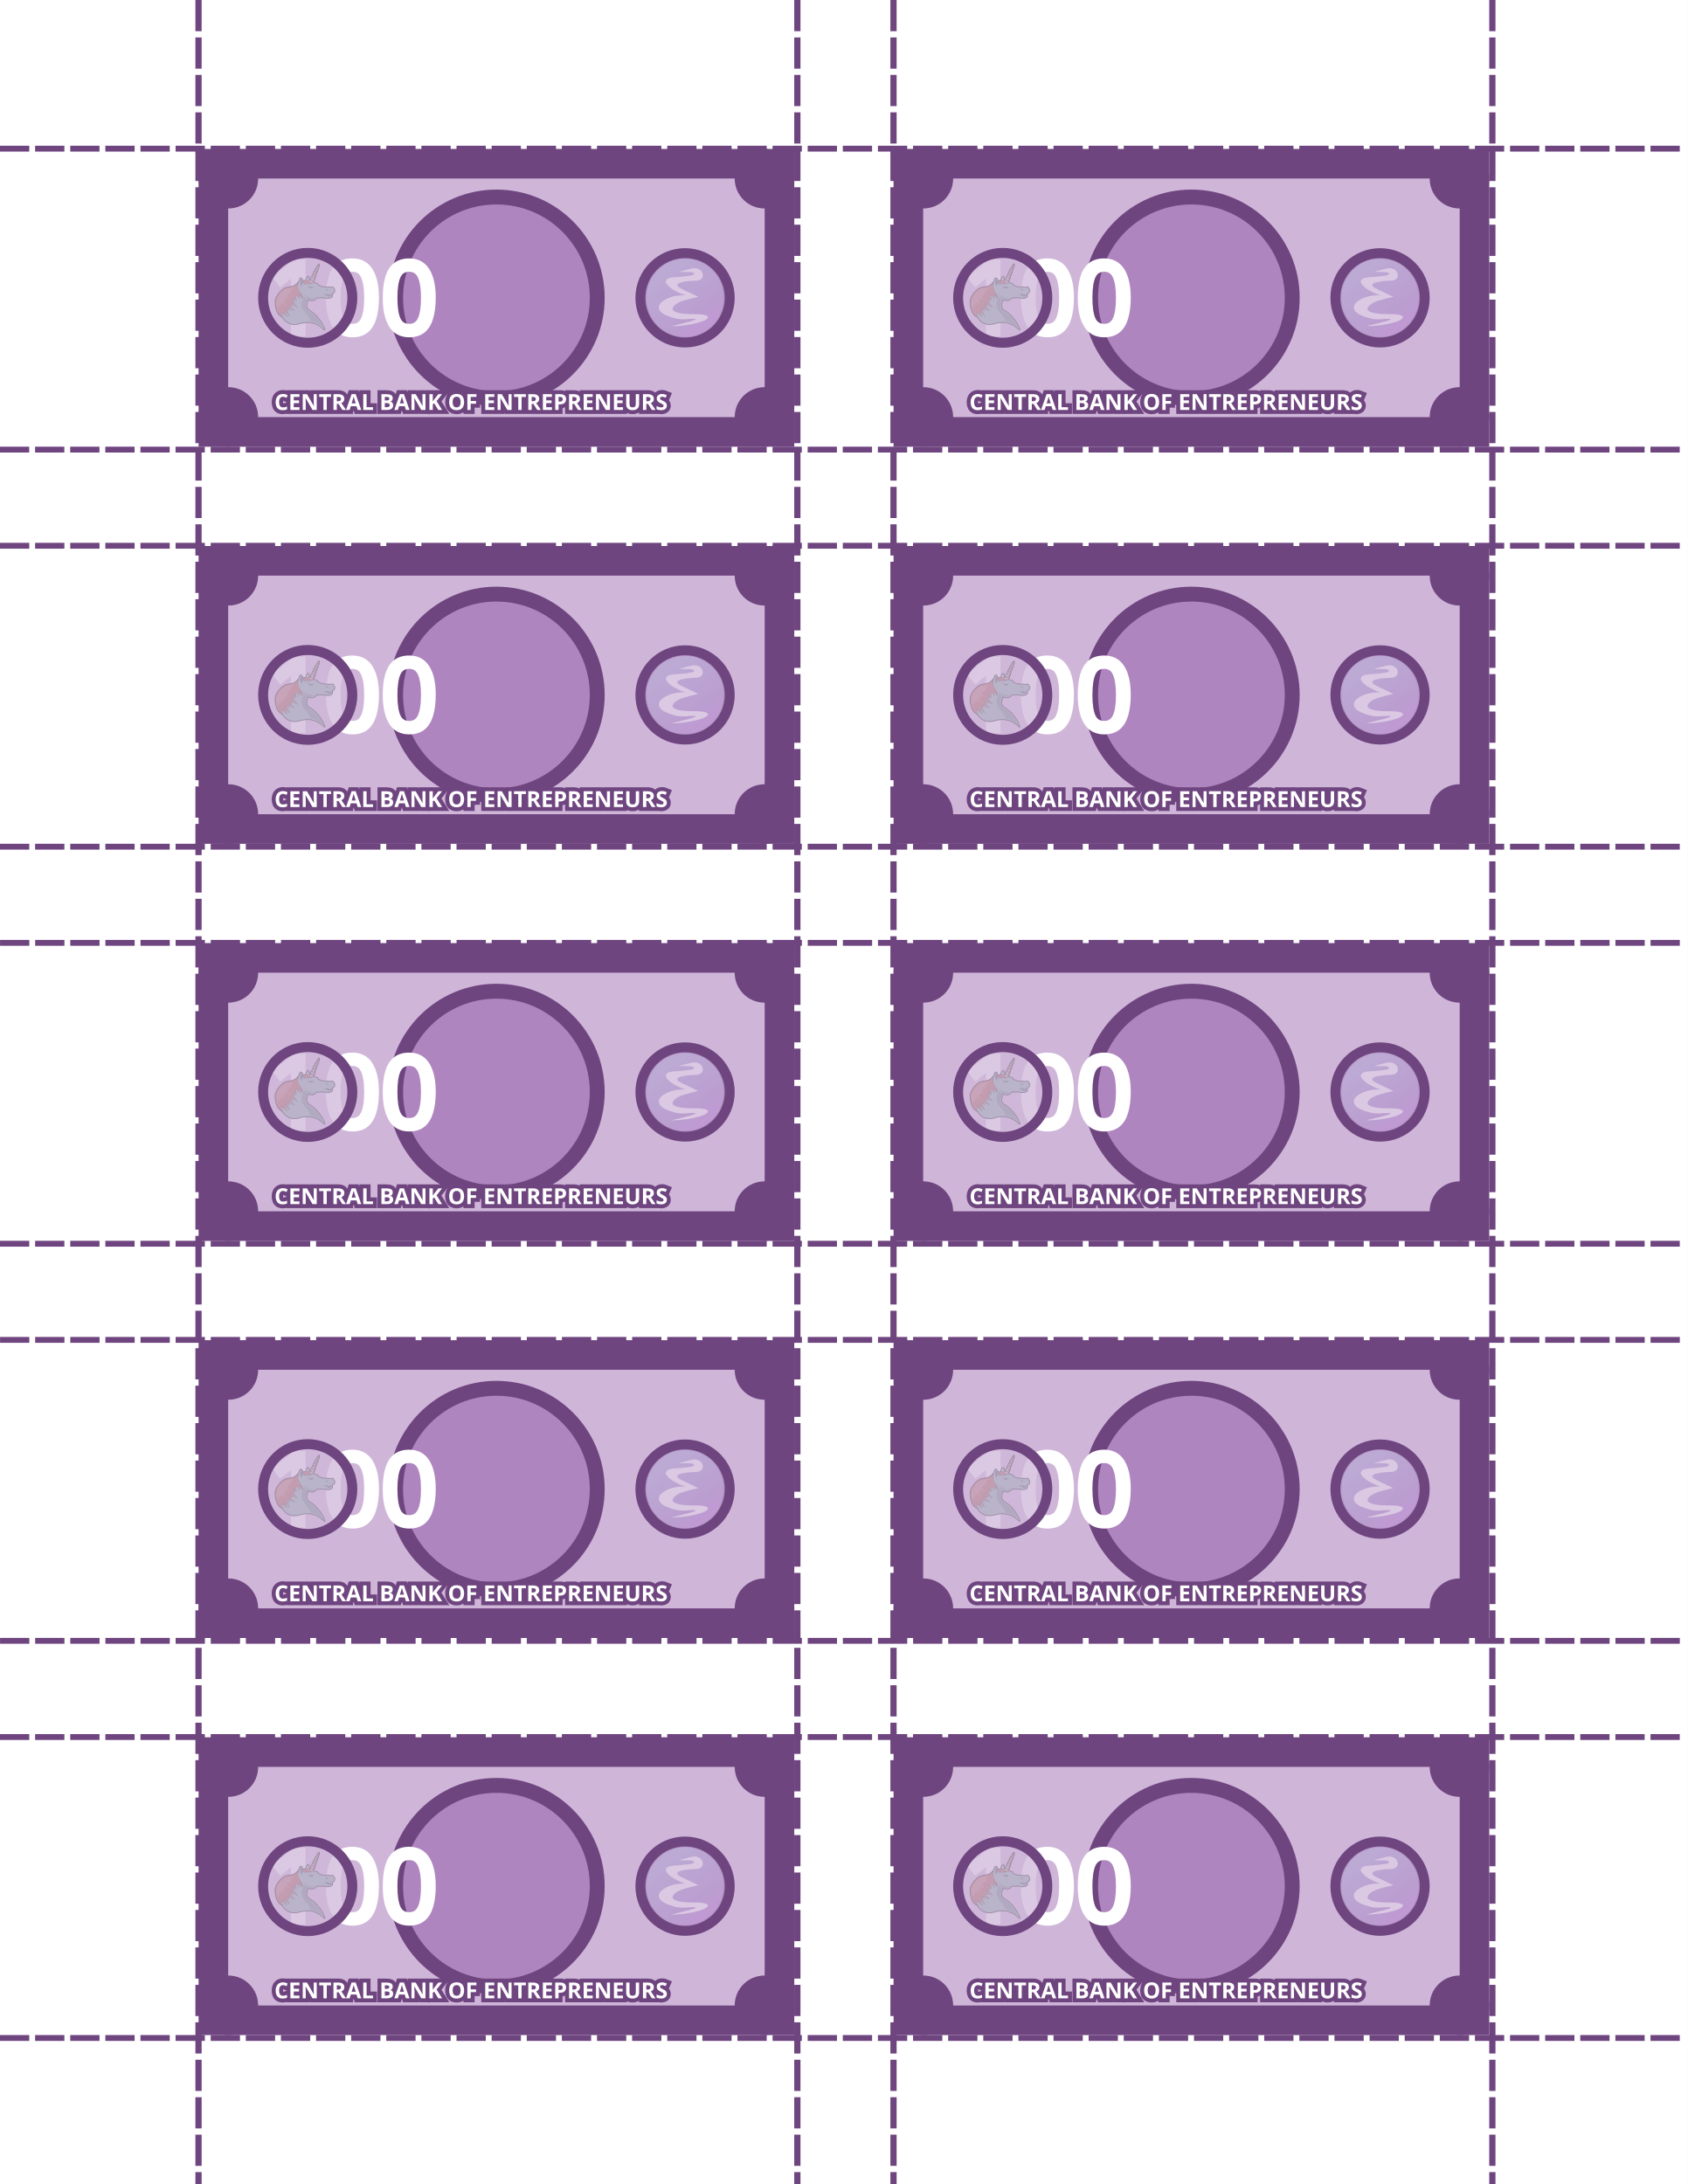
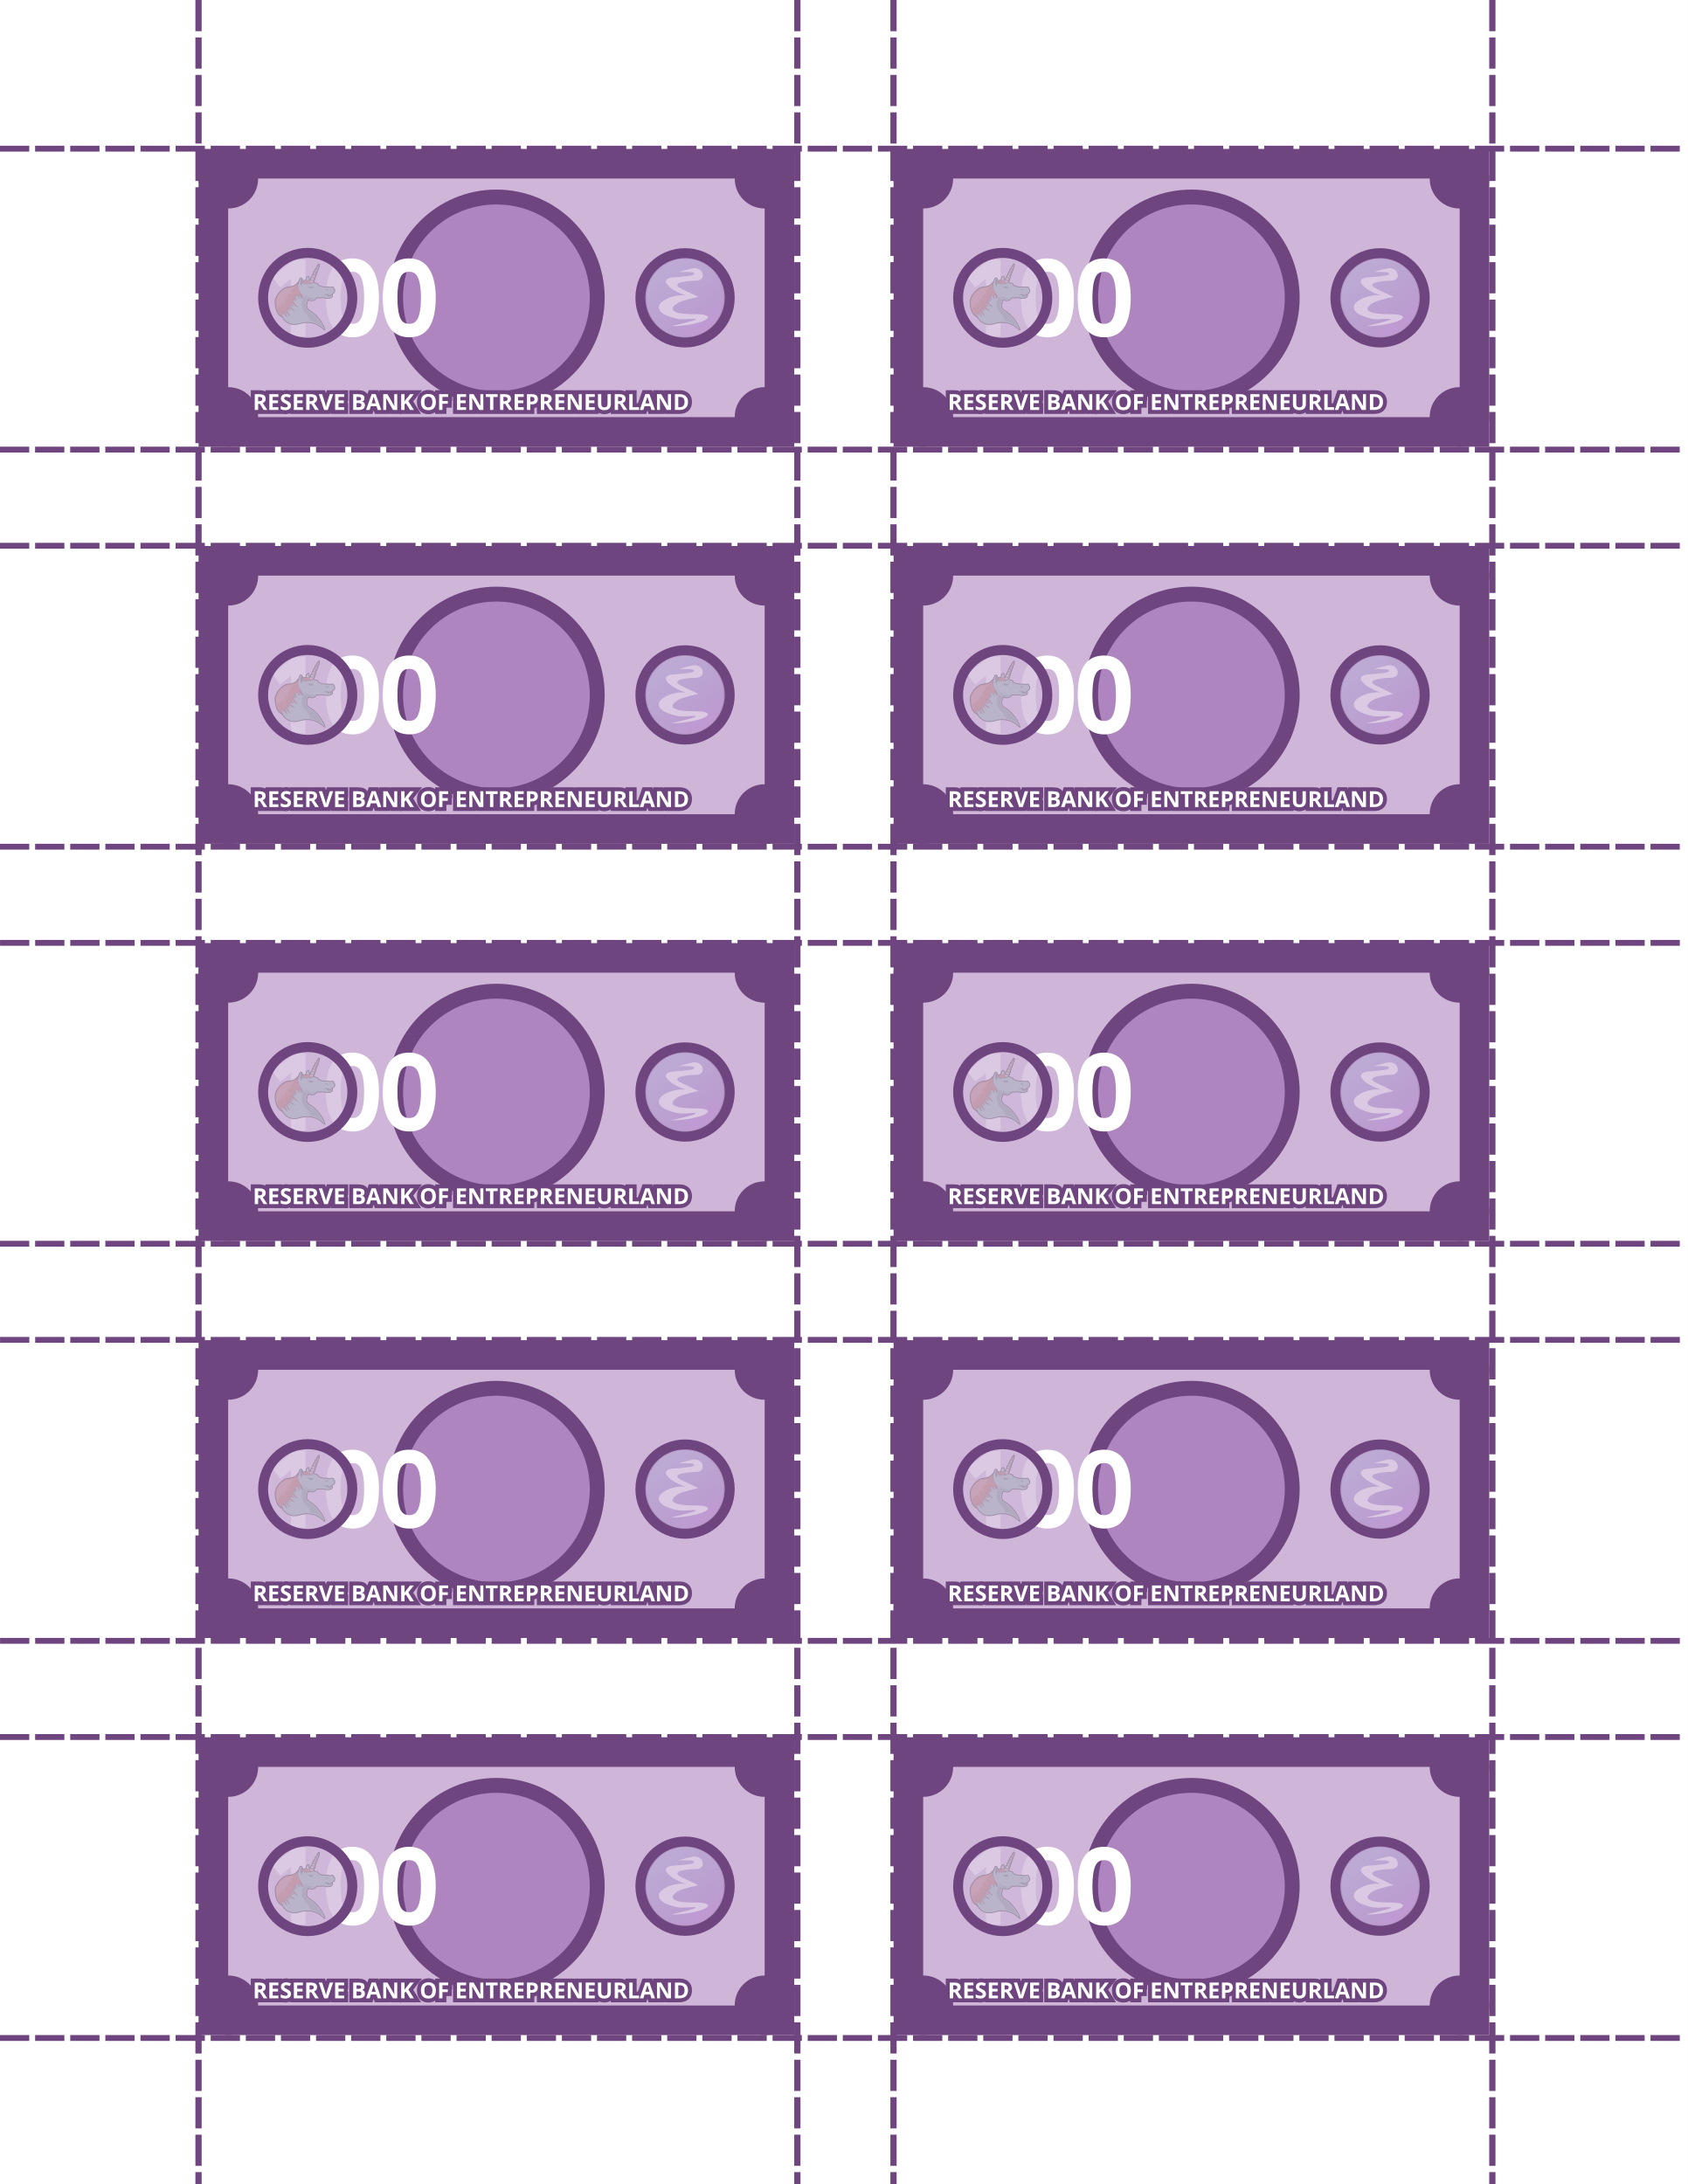
<svg xmlns="http://www.w3.org/2000/svg" xmlns:xlink="http://www.w3.org/1999/xlink" width="8.5in" height="11in" viewBox="0 0 215.9 279.4" version="1.1" id="svg1" xml:space="preserve">
  <defs id="defs1">
    <linearGradient id="swatch92">
      <stop style="stop-color:#af85c0;stop-opacity:1;" offset="0" id="stop92" />
    </linearGradient>
    <linearGradient id="swatch91">
      <stop style="stop-color:#cfb6d9;stop-opacity:0.75;" offset="0" id="stop91" />
    </linearGradient>
    <linearGradient id="swatch90">
      <stop style="stop-color:#6f4580;stop-opacity:1;" offset="0" id="stop90" />
    </linearGradient>
    <linearGradient id="swatch81">
      <stop style="stop-color:#c0b640;stop-opacity:1;" offset="0" id="stop81" />
    </linearGradient>
    <linearGradient id="swatch71">
      <stop style="stop-color:#000000;stop-opacity:1;" offset="0" id="stop71" />
    </linearGradient>
    <linearGradient id="swatch70">
      <stop style="stop-color:#ffffff;stop-opacity:1;" offset="0" id="stop70" />
    </linearGradient>
    <linearGradient id="swatch69">
      <stop style="stop-color:#fff580;stop-opacity:1;" offset="0" id="stop69" />
    </linearGradient>
    <linearGradient id="swatch68">
      <stop style="stop-color:#000000;stop-opacity:1;" offset="0" id="stop68" />
    </linearGradient>
    <linearGradient id="swatch67">
      <stop style="stop-color:#fff9b3;stop-opacity:0.75;" offset="0" id="stop67" />
    </linearGradient>
    <linearGradient id="swatch66">
      <stop style="stop-color:#aca438;stop-opacity:1;" offset="0" id="stop66" />
    </linearGradient>
    <linearGradient id="swatch65">
      <stop style="stop-color:#ffffff;stop-opacity:1;" offset="0" id="stop65" />
    </linearGradient>
    <linearGradient id="swatch64">
      <stop style="stop-color:#e48897;stop-opacity:1;" offset="0" id="stop64" />
    </linearGradient>
    <linearGradient id="swatch63">
      <stop style="stop-color:#a44857;stop-opacity:1;" offset="0" id="stop63" />
    </linearGradient>
    <linearGradient id="swatch62">
      <stop style="stop-color:#a44857;stop-opacity:1;" offset="0" id="stop62" />
    </linearGradient>
    <linearGradient id="swatch61">
      <stop style="stop-color:#efb7c0;stop-opacity:0.75;" offset="0" id="stop61" />
    </linearGradient>
    <linearGradient id="swatch47">
      <stop style="stop-color:#0e8547;stop-opacity:1;" offset="0" id="stop47" />
    </linearGradient>
    <linearGradient id="swatch46">
      <stop style="stop-color:#000000;stop-opacity:1;" offset="0" id="stop46" />
    </linearGradient>
    <linearGradient id="swatch42">
      <stop style="stop-color:#0e8547;stop-opacity:1;" offset="0" id="stop42" />
    </linearGradient>
    <linearGradient id="swatch36">
      <stop style="stop-color:#0e8547;stop-opacity:1;" offset="0" id="stop36" />
    </linearGradient>
    <linearGradient id="swatch33">
      <stop style="stop-color:#b8c4cc;stop-opacity:1;" offset="0" id="stop33" />
    </linearGradient>
    <linearGradient id="swatch32">
      <stop style="stop-color:#b8c4cc;stop-opacity:0.75;" offset="0" id="stop32" />
    </linearGradient>
    <linearGradient id="swatch31">
      <stop style="stop-color:#4a5d6b;stop-opacity:1;" offset="0" id="stop31" />
    </linearGradient>
    <linearGradient id="swatch30">
      <stop style="stop-color:#0e8547;stop-opacity:1;" offset="0" id="stop30" />
    </linearGradient>
    <linearGradient id="swatch29">
      <stop style="stop-color:#4a5d6b;stop-opacity:1;" offset="0" id="stop29" />
    </linearGradient>
    <linearGradient id="swatch28">
      <stop style="stop-color:#899caa;stop-opacity:1;" offset="0" id="stop28" />
    </linearGradient>
    <linearGradient id="swatch27">
      <stop style="stop-color:#13a967;stop-opacity:1;" offset="0" id="stop27" />
    </linearGradient>
    <linearGradient id="swatch26">
      <stop style="stop-color:#b1f7d9;stop-opacity:1;" offset="0" id="stop26" />
    </linearGradient>
    <linearGradient id="swatch25">
      <stop style="stop-color:#0e8547;stop-opacity:1;" offset="0" id="stop25" />
    </linearGradient>
    <linearGradient y2="300.74" x2="236.614" y1="-161.851" x1="-122.202" spreadMethod="pad" gradientTransform="matrix(0.08192422,0,0,0.07764193,75.01818,46.24182)" gradientUnits="userSpaceOnUse" id="linearGradient4245" xlink:href="#linearGradient4284" />
    <linearGradient id="linearGradient4284">
      <stop offset="0" style="stop-color:#8381c5;stop-opacity:1" id="stop4286" />
      <stop id="stop4290" style="stop-color:#7e55b3;stop-opacity:0.996" offset="0.566" />
      <stop offset="1" style="stop-color:#a52ecb;stop-opacity:0.992" id="stop4288" />
    </linearGradient>
    <linearGradient y2="66.018" x2="173.945" y1="396.607" x1="447.809" gradientTransform="matrix(0.09251715,0,0,0.09251715,52.23944,23.01467)" gradientUnits="userSpaceOnUse" id="linearGradient4247" xlink:href="#linearGradient4292" />
    <linearGradient id="linearGradient4292">
      <stop id="stop4294" offset="0" style="stop-color:#411f5d;stop-opacity:1" />
      <stop id="stop4296" offset="1" style="stop-color:#5b2a85;stop-opacity:1" />
    </linearGradient>
    <filter height="1.106" y="-0.053" width="1.107" x="-0.054" id="filter4350" style="color-interpolation-filters:sRGB">
      <feGaussianBlur id="feGaussianBlur4352" stdDeviation="8.785" />
    </filter>
    <pattern id="EMFhbasepattern" patternUnits="userSpaceOnUse" width="6" height="6" x="0" y="0" />
    <filter height="1.106" y="-0.053" width="1.107" x="-0.054" id="filter4350-1" style="color-interpolation-filters:sRGB">
      <feGaussianBlur id="feGaussianBlur4352-1" stdDeviation="8.785" />
    </filter>
    <filter height="1.106" y="-0.053" width="1.107" x="-0.054" id="filter4350-1-6" style="color-interpolation-filters:sRGB">
      <feGaussianBlur id="feGaussianBlur4352-1-0" stdDeviation="8.785" />
    </filter>
    <filter height="1.106" y="-0.053" width="1.107" x="-0.054" id="filter4350-1-7" style="color-interpolation-filters:sRGB">
      <feGaussianBlur id="feGaussianBlur4352-1-1" stdDeviation="8.785" />
    </filter>
    <filter height="1.106" y="-0.053" width="1.107" x="-0.054" id="filter4350-1-6-9" style="color-interpolation-filters:sRGB">
      <feGaussianBlur id="feGaussianBlur4352-1-0-9" stdDeviation="8.785" />
    </filter>
    <linearGradient id="linearGradient4-8" gradientTransform="scale(0.9950707,1.004954)" x1="53.657" y1="24.04" x2="98.84" y2="24.04" gradientUnits="userSpaceOnUse">
      <stop offset="0" style="stop-color:#8381c5;stop-opacity:1" id="stop1" />
      <stop id="stop2" style="stop-color:#7e55b3;stop-opacity:0.996" offset="0.566" />
      <stop offset="1" style="stop-color:#a52ecb;stop-opacity:0.992" id="stop3" />
    </linearGradient>
    <filter height="1.106" y="-0.053" width="1.107" x="-0.054" id="filter4350-1-6-9-7" style="color-interpolation-filters:sRGB">
      <feGaussianBlur id="feGaussianBlur4352-1-0-9-2" stdDeviation="8.785" />
    </filter>
    <filter height="1.106" y="-0.053" width="1.107" x="-0.054" id="filter4350-1-7-1" style="color-interpolation-filters:sRGB">
      <feGaussianBlur id="feGaussianBlur4352-1-1-5" stdDeviation="8.785" />
    </filter>
    <filter height="1.106" y="-0.053" width="1.107" x="-0.054" id="filter4350-1-6-9-1" style="color-interpolation-filters:sRGB">
      <feGaussianBlur id="feGaussianBlur4352-1-0-9-6" stdDeviation="8.785" />
    </filter>
    <filter height="1.106" y="-0.053" width="1.107" x="-0.054" id="filter4350-1-7-8" style="color-interpolation-filters:sRGB">
      <feGaussianBlur id="feGaussianBlur4352-1-1-2" stdDeviation="8.785" />
    </filter>
    <filter height="1.106" y="-0.053" width="1.107" x="-0.054" id="filter4350-1-6-9-4" style="color-interpolation-filters:sRGB">
      <feGaussianBlur id="feGaussianBlur4352-1-0-9-5" stdDeviation="8.785" />
    </filter>
    <filter height="1.106" y="-0.053" width="1.107" x="-0.054" id="filter4350-1-7-6" style="color-interpolation-filters:sRGB">
      <feGaussianBlur id="feGaussianBlur4352-1-1-8" stdDeviation="8.785" />
    </filter>
    <clipPath clipPathUnits="userSpaceOnUse" id="clipPath25">
      <rect style="fill:#ff0000;stroke:none;stroke-width:3;stroke-linecap:square;stroke-linejoin:miter;paint-order:stroke markers fill;stop-color:#000000" id="rect25-8" width="78" height="45.033" x="763.613" y="452.824" />
    </clipPath>
    <rect x="74.854" y="-35.632" width="150.536" height="28.174" id="rect17" />
    <rect x="69.606" y="-38.394" width="143.079" height="16.02" id="rect16" />
    <rect x="52.481" y="-37.289" width="204.95" height="16.849" id="rect1" />
    <filter height="1.106" y="-0.053" width="1.107" x="-0.054" id="filter4350-2" style="color-interpolation-filters:sRGB">
      <feGaussianBlur id="feGaussianBlur4352-3" stdDeviation="8.785" />
    </filter>
    <linearGradient xlink:href="#swatch90" id="linearGradient29" x1="24.392" y1="38.343" x2="55.104" y2="38.343" gradientUnits="userSpaceOnUse" />
    <linearGradient xlink:href="#swatch91" id="linearGradient33" x1="59.848" y1="39.704" x2="71.001" y2="39.704" gradientUnits="userSpaceOnUse" />
    <linearGradient xlink:href="#swatch91" id="linearGradient34" x1="9.001" y1="39.704" x2="20.153" y2="39.704" gradientUnits="userSpaceOnUse" />
    <linearGradient xlink:href="#swatch90" id="linearGradient36" x1="9.001" y1="39.704" x2="20.153" y2="39.704" gradientUnits="userSpaceOnUse" />
    <linearGradient xlink:href="#swatch90" id="linearGradient41" gradientUnits="userSpaceOnUse" x1="59.848" y1="39.704" x2="71.001" y2="39.704" />
    <linearGradient xlink:href="#swatch90" id="linearGradient42" x1="259.818" y1="147.28" x2="288.618" y2="147.28" gradientUnits="userSpaceOnUse" />
    <linearGradient xlink:href="#swatch90" id="linearGradient43" x1="0.618" y1="147.28" x2="29.418" y2="147.28" gradientUnits="userSpaceOnUse" />
    <linearGradient xlink:href="#swatch90" id="linearGradient44" x1="259.818" y1="32.08" x2="288.618" y2="32.08" gradientUnits="userSpaceOnUse" />
    <linearGradient xlink:href="#swatch90" id="linearGradient45" x1="2.301" y1="26.399" x2="9.001" y2="26.399" gradientUnits="userSpaceOnUse" />
    <linearGradient xlink:href="#swatch90" id="linearGradient47" x1="190.494" y1="139.7" x2="191.293" y2="139.7" gradientUnits="userSpaceOnUse" />
    <linearGradient xlink:href="#swatch90" id="linearGradient48" x1="101.594" y1="139.7" x2="102.393" y2="139.7" gradientUnits="userSpaceOnUse" />
    <linearGradient xlink:href="#swatch90" id="linearGradient49" x1="113.894" y1="139.7" x2="114.692" y2="139.7" gradientUnits="userSpaceOnUse" />
    <linearGradient xlink:href="#swatch90" id="linearGradient50" x1="24.994" y1="139.7" x2="25.792" y2="139.7" gradientUnits="userSpaceOnUse" />
    <linearGradient xlink:href="#swatch90" id="linearGradient51" x1="-7.3689051e-08" y1="222.219" x2="215.519" y2="222.219" gradientUnits="userSpaceOnUse" />
    <linearGradient xlink:href="#swatch90" id="linearGradient52" x1="-7.3689051e-08" y1="260.72" x2="215.519" y2="260.72" gradientUnits="userSpaceOnUse" />
    <linearGradient xlink:href="#swatch90" id="linearGradient53" x1="0.007" y1="171.411" x2="215.526" y2="171.411" gradientUnits="userSpaceOnUse" />
    <linearGradient xlink:href="#swatch90" id="linearGradient54" x1="0.007" y1="209.912" x2="215.526" y2="209.912" gradientUnits="userSpaceOnUse" />
    <linearGradient xlink:href="#swatch90" id="linearGradient55" x1="2.6836346e-09" y1="159.111" x2="215.525" y2="159.111" gradientUnits="userSpaceOnUse" />
    <linearGradient xlink:href="#swatch90" id="linearGradient56" x1="0.006" y1="120.619" x2="215.539" y2="120.619" gradientUnits="userSpaceOnUse" />
    <linearGradient xlink:href="#swatch90" id="linearGradient57" x1="0" y1="69.818" x2="215.519" y2="69.818" gradientUnits="userSpaceOnUse" />
    <linearGradient xlink:href="#swatch90" id="linearGradient58" x1="0" y1="108.318" x2="215.519" y2="108.318" gradientUnits="userSpaceOnUse" />
    <linearGradient xlink:href="#swatch90" id="linearGradient59" x1="-0.006" y1="57.518" x2="215.519" y2="57.518" gradientUnits="userSpaceOnUse" />
    <linearGradient xlink:href="#swatch90" id="linearGradient60" x1="-0" y1="19.018" x2="215.532" y2="19.018" gradientUnits="userSpaceOnUse" />
    <linearGradient xlink:href="#swatch90" id="linearGradient63" x1="-195.018" y1="-89.68" x2="-94.218" y2="-89.68" gradientUnits="userSpaceOnUse" />
    <linearGradient xlink:href="#swatch65" id="linearGradient65" x1="47.712" y1="122.486" x2="240.438" y2="122.486" gradientUnits="userSpaceOnUse" />
    <linearGradient xlink:href="#swatch90" id="linearGradient68" x1="49.392" y1="122.486" x2="238.758" y2="122.486" gradientUnits="userSpaceOnUse" />
    <linearGradient xlink:href="#swatch65" id="linearGradient88" gradientUnits="userSpaceOnUse" gradientTransform="translate(0.03129765,-0.5594534)" x1="30.813" y1="38.343" x2="48.042" y2="38.343" />
    <linearGradient xlink:href="#swatch65" id="linearGradient89" gradientUnits="userSpaceOnUse" gradientTransform="translate(0.03129765,-0.5594534)" x1="31.236" y1="38.343" x2="47.619" y2="38.343" />
    <linearGradient xlink:href="#swatch90" id="linearGradient90" x1="0.618" y1="89.68" x2="288.617" y2="89.68" gradientUnits="userSpaceOnUse" />
    <linearGradient xlink:href="#swatch92" id="linearGradient92" x1="24.392" y1="38.343" x2="55.104" y2="38.343" gradientUnits="userSpaceOnUse" />
  </defs>
  <g id="layer4">
    <rect style="fill:#ffffff;fill-opacity:1;stroke:none;stroke-width:0.026;stroke-linecap:square;paint-order:stroke fill markers" id="rect3" width="215.9" height="279.4" x="0" y="0" />
  </g>
  <g id="layer1">
    <g id="g3" transform="matrix(0.2645833,0,0,0.2645833,25.4,19.05)">
      <g id="g1" transform="translate(-0.6175675,-17.68023)">
        <rect style="display:inline;fill:#cfb6d9;fill-opacity:1;stroke:url(#linearGradient90);stroke-width:14.313;stroke-dasharray:none;stroke-opacity:1;paint-order:markers fill stroke" id="rect2" width="273.686" height="129.686" x="7.774" y="24.837" />
        <g id="g5" transform="matrix(3.40826,0,0,3.40826,9.145188,-41.00103)" style="display:inline;stroke-width:2.113;stroke-dasharray:none">
          <circle style="fill:url(#linearGradient92);stroke:url(#linearGradient29);stroke-opacity:1;paint-order:markers fill stroke;fill-opacity:1" id="path3" cx="39.748" cy="38.343" r="14.3" />
          <text xml:space="preserve" style="font-style:normal;font-variant:normal;font-weight:bold;font-stretch:normal;font-size:14.083px;font-family:'Overpass Mono';-inkscape-font-specification:'Overpass Mono Bold';text-align:start;writing-mode:lr-tb;direction:ltr;text-anchor:start;fill:url(#linearGradient88);stroke:url(#linearGradient89);stroke-width:0.845;stroke-dasharray:none;paint-order:markers fill stroke" x="39.467" y="43.377" id="text3">
            <tspan id="tspan3" x="39.467" y="43.377" style="font-style:normal;font-variant:normal;font-weight:normal;font-stretch:normal;font-size:14.083px;font-family:'Noto Sans';-inkscape-font-specification:'Noto Sans';text-align:center;text-anchor:middle;fill:url(#linearGradient88);fill-opacity:1;stroke:url(#linearGradient89)">100</tspan>
          </text>
        </g>
        <ellipse style="display:inline;fill:#0e8547;fill-opacity:1;stroke:none;stroke-width:0;stroke-linecap:square;stroke-dasharray:none;stroke-opacity:1;paint-order:stroke fill markers" id="path18" cx="-529.089" cy="-5.522" rx="14.4" ry="0" transform="scale(-1,1)" />
        <ellipse style="display:inline;fill:url(#linearGradient45);fill-opacity:1;stroke-width:0.515;stroke-linecap:square;stroke-dasharray:2.059, 1.03;paint-order:stroke fill markers" id="path15" cx="5.651" cy="26.399" rx="3.35" ry="3.326" transform="matrix(4.299104,0,0,4.329129,-9.276734,-82.20404)" />
        <circle style="fill:url(#linearGradient44);fill-opacity:1;stroke-width:2.221;stroke-linecap:square;stroke-dasharray:8.884, 4.442;paint-order:stroke fill markers" id="path15-8" cx="274.218" cy="32.08" r="14.4" />
        <circle style="fill:url(#linearGradient43);fill-opacity:1;stroke-width:2.221;stroke-linecap:square;stroke-dasharray:8.884, 4.442;paint-order:stroke fill markers" id="path15-8-1" cx="15.018" cy="147.28" r="14.4" />
        <circle style="fill:url(#linearGradient42);fill-opacity:1;stroke-width:2.221;stroke-linecap:square;stroke-dasharray:8.884, 4.442;paint-order:stroke fill markers" id="path15-8-1-2" cx="274.218" cy="147.28" r="14.4" />
      </g>
      <g id="layer1-4" transform="matrix(4.299104,0,0,4.329129,-9.894301,-99.88427)">
        <g id="g2" transform="matrix(0.04694568,0,0,0.04694568,14.47833,37.84008)">
          <path fill="#a04d32" stroke="#000000" stroke-width="3" d="m 64.049,17.456 c -0.205,-3.15 -2.842,-4.366 -5.993,-2.125 -7.22,-1.297 -14.305,-0.687 -17.8,-0.981 -7.662,-1.073 -14.041,-5.128 -14.041,-5.128 0.932,-1.239 0.486,-3.917 -5.498,-4.101 -1.646,-0.542 -3.336,-1.327 -4.933,-1.979 0.544,-1.145 -0.133,-2.836 -0.133,-2.836 2.435,-0.672 2.808,-3.842 1.848,-5.709 3.106,0.084 2.612,-4.718 2.183,-6.381 2.435,-0.923 2.77,-3.831 1.763,-6.129 2.938,-0.671 3.022,-4.114 2.77,-6.548 3.023,-0.168 2.604,-5.457 2.604,-6.549 2.604,-1.679 2.016,-3.946 2.425,-6.573 1.605,-3.25 -0.577,-4.173 -2.116,-0.71 -1.651,3.001 -3.77,4.311 -3.75,6.528 0.755,1.259 -5.625,3.106 -3.61,7.052 -1.428,1.763 -4.785,4.03 -3.592,6.733 -0.606,1.326 -4.888,4.433 -3.041,7.371 -4.03,2.687 -3.79,3.335 -2.938,5.793 -1.147,0.736 -2.318,1.862 -2.995,3.094 -1.32,-1.568 -2.603,-4.429 -2.584,-8.294 0,-3.275 -6.1,0.318 -6.1,6.784 0,0.556 -0.056,1.061 -0.134,1.542 -2.11,0.243 -4.751,0.707 -8.08,1.494 -0.106,0.073 -0.157,0.186 -0.182,0.316 a 8.704,8.704 0 0 1 -0.277,-1.553 c -0.582,-3.79 -4.934,-9.56 -7.057,-2.434 -1.096,2.611 -1.74,4.392 -2.115,5.789 v 0 c 0,0 -0.336,0.226 -0.957,0.61 -2.62,1.622 -3.562,6.686 -13.075,9.883 -3.211,1.079 -7.4,1.945 -12.96,2.395 -9.57,0.773 -27.887,17.314 -29.114,33.097 -0.283,3.964 0.31,13.737 3.596,22.31 l 0.005,0.02 c 0.015,0.042 0.032,0.081 0.048,0.122 0.052,0.134 0.103,0.267 0.156,0.398 0.28,0.718 0.579,1.405 0.895,2.062 1.885,4.028 4.46,7.59 7.934,9.882 a 25.252,25.252 0 0 0 4.372,2.762 c 5.907,9.749 18.442,22.252 42.075,14.859 36.255,-10.284 56.263,13.809 58.568,15.5 3.399,3.433 -8.786,-29.835 -34.587,-44.788 -15.253,-8.322 -5.678,-22.656 -4.585,-27.718 0,0 12.227,8.557 21.087,-4.52 8.004,2.062 13.367,-1.462 20.25,1.03 4.184,1.833 21.77,0.726 15.235,-9.104 4.11,-2.683 4.544,-1.815 6.6,-5.9 1.104,-4.952 -1.403,-6.012 -2.167,-7.366 z m -70.293,-13.299 c -0.041,0.018 -0.086,0.04 -0.125,0.056 0.039,-0.034 0.075,-0.062 0.115,-0.102 z m -13.413,4.523 c -0.073,0.429 -0.143,0.829 -0.212,1.216 0.037,-0.832 0.085,-1.714 0.143,-2.646 0.024,0.435 0.05,0.904 0.069,1.43 z m 10.693,-6.333 c 0.746,1.124 1.662,2.179 1.662,2.179 0,0 -0.875,-0.79 -1.662,-2.179 z" id="path1-1" />
          <path fill="#77aa99" stroke="#000000" stroke-width="0.5" d="m -62.902,75.642 c 0,0 10.02,36.105 46.549,24.68 36.255,-10.284 56.263,13.809 58.568,15.5 3.399,3.433 -8.786,-29.835 -34.587,-44.788 -15.253,-8.322 -5.678,-22.656 -4.585,-27.718 0,0 12.227,8.557 21.087,-4.52 8.004,2.062 13.367,-1.462 20.25,1.03 4.184,1.833 21.77,0.726 15.235,-9.104 4.11,-2.683 4.544,-1.815 6.6,-5.9 1.105,-4.952 -1.402,-6.011 -2.166,-7.366 -0.205,-3.15 -2.842,-4.366 -5.993,-2.125 -7.22,-1.297 -14.305,-0.687 -17.8,-0.981 -7.662,-1.073 -14.041,-5.128 -14.041,-5.128 0.932,-1.239 0.486,-3.917 -5.498,-4.101 -3.287,-1.082 -6.752,-3.136 -9.288,-3.162 -2.567,0 -2.914,-2.537 -2.914,-2.537 -1.606,-0.87 -3.924,-4.252 -3.9,-9.438 0,-3.275 -6.098,0.318 -6.098,6.784 0,6.466 -5.818,7.758 -5.818,7.758 0,0 -2.55,-2.281 -2.855,-5.958 -0.582,-3.79 -4.934,-9.56 -7.057,-2.434 -3.226,7.646 -3.485,9.43 -4.115,13.154 -1.31,7.711 -0.345,8.012 -0.345,8.012 l -32.824,23.43 z" id="path2-13" />
          <path fill="#314b49" stroke="#314b49" stroke-width="0.75" stroke-linecap="round" stroke-linejoin="round" d="m 14.76,14.222 c 1.549,-0.562 0.897,-0.415 1.153,-0.581 -2.96,0.575 -9.635,0.614 -14.317,-1.133 0.392,0.23 2.568,0.962 2.845,1.128 0.218,0.715 0.1,1.438 2.932,2.709 2.559,0.793 5.845,0.461 6.835,-0.529 0.109,-1.684 0.126,-1.065 0.553,-1.594 z" id="path3-5" />
          <path fill="#314b49" stroke="#314b49" stroke-width="0.5" d="m 47.129,33.368 c -2.83,-2.085 -4.881,-0.264 -6.47,-0.413 0.99,-0.645 3.763,-2.062 8.246,-2.062 2.532,0 3.879,2.196 5.57,2.207 1.14,0.007 4.472,-1.71 5.14,-2.378 -0.97,0.838 0.454,1.755 -0.49,3.003 -0.281,0.359 -0.836,1.511 -2.662,2.051 -2.05,0.971 -5.411,1.762 -9.334,-2.408 z" id="path4" />
          <path fill="#314b49" d="m -14.418,-4.578 c 0,0 -3.355,7.996 0.312,15.329 3.667,7.333 0.522,-6.829 4.688,-4.162 3.397,0.385 -2.387,-3.215 -2.033,-7.819 -0.176,-2.892 -1.77,-5.194 -2.967,-3.348 z m 64.404,26.384 c 0,1.121 -1.363,2.03 -3.045,2.03 3.573,-1.121 -0.201,-4.653 -3.045,-2.03 0,-1.121 1.363,-2.03 3.045,-2.03 1.682,0 3.045,0.909 3.045,2.03 z" id="path5" />
          <path fill="#314b49" d="m 44.819,19.222 c 3.772,-0.231 6.336,0.323 5.536,3.138 0.548,-1.126 1.292,-2.83 -1.046,-3.507 -1.746,-0.388 -3.3,-0.378 -4.49,0.369 z" id="path6" />
          <path fill="#a04d32" stroke="#000000" stroke-width="0.5" d="m -9.421,40.623 c 0,-3.521 -1.51,-7.166 -7.04,-14.583 -1.635,-2.192 -2.62,-4.336 -3.211,-6.275 -1.401,-3.295 -3.426,-8.019 -0.613,-17.233 0,0 0.62,-0.384 0,0 -2.62,1.622 -3.562,6.686 -13.075,9.883 -3.211,1.079 -7.4,1.945 -12.96,2.395 -9.568,0.773 -27.886,17.314 -29.113,33.097 -0.283,3.964 0.31,13.737 3.596,22.31 l 0.005,0.02 c 0.015,0.042 0.032,0.081 0.048,0.122 0.052,0.134 0.103,0.267 0.156,0.398 0.28,0.718 0.579,1.405 0.895,2.062 1.885,4.028 4.46,7.59 7.934,9.882 3.084,2.404 5.606,3.306 5.606,3.306 -2.588,-3.578 -3.77,-7.562 -2.263,-12.32 0.65,2.637 1.903,4.162 3.646,4.777 -0.615,-1.884 -0.827,-3.549 0,-4.651 2.567,6.734 5.353,9.031 8.17,10.686 -2.63,-4.914 -4.031,-10.005 -3.77,-15.337 2.569,6.028 6.596,9.945 10.56,13.954 -3.78,-5.966 -6.911,-12.104 -6.977,-19.046 1.693,2.778 3.935,4.932 6.6,6.601 -1.683,-2.709 -2.505,-5.51 -2.263,-8.423 4.424,4.945 9.36,6.607 14.332,8.046 -5.197,-3.625 -9.843,-7.537 -12.32,-12.572 2.972,1.464 5.948,1.693 8.926,1.383 -3.706,-1.872 -5.07,-5.252 -5.783,-9.052 5.177,5.279 10.587,8.827 16.09,11.692 -5.455,-5.26 -9.478,-10.65 -11.565,-16.218 2.1,1.18 4.157,1.736 6.16,1.509 -2.766,-3.124 -3.465,-6.182 -4.211,-9.241 2.637,3.916 4.959,6.022 7.103,7.103 -2.19,-4.482 -2.034,-8.432 -0.503,-12.068 2.524,1.675 4.902,4.295 6.915,9.303 0.73,-2.386 -0.447,-6.364 -1.886,-10.56 2.175,0.622 4.779,3.351 8.17,9.932 -0.33,-3.865 -2.138,-7.775 -4.147,-11.692 3.027,3.51 7.557,12.713 6.788,10.81 z" id="path7" />
          <path fill="#796958" stroke="#000000" stroke-width="0.5" d="m 6.92,1.565 c 0,0 -0.252,7.472 6.717,2.603 3.61,0.084 2.015,-3.862 2.015,-3.862 2.435,-0.672 2.808,-3.842 1.848,-5.709 3.106,0.084 2.612,-4.718 2.183,-6.381 2.435,-0.923 2.77,-3.831 1.763,-6.129 2.938,-0.671 3.022,-4.114 2.77,-6.548 3.023,-0.168 2.604,-5.457 2.604,-6.549 2.604,-1.679 2.016,-3.946 2.425,-6.573 1.605,-3.25 -0.577,-4.173 -2.116,-0.71 -1.651,3.001 -3.77,4.311 -3.75,6.528 0.755,1.259 -5.625,3.106 -3.61,7.052 -1.428,1.763 -4.785,4.03 -3.592,6.733 -0.606,1.326 -4.888,4.433 -3.041,7.371 -4.03,2.687 -3.79,3.335 -2.938,5.793 -2.155,1.38 -4.41,4.131 -3.278,6.381 z" id="path8" />
          <path fill="#ffffff" d="m 24.744,-33.698 c 0,0 -0.735,1.324 -0.735,2.133 0,0.809 2.185,0.568 2.927,-0.227 -1.625,0.024 -2.965,0.289 -2.192,-1.906 z m -4.261,6.27 c 0,0 -0.812,1.068 -0.183,2.316 0.392,0.98 2.807,0.962 3.549,0.167 -1.625,0.024 -4.14,-0.287 -3.366,-2.483 z m -3.135,6.455 c 0,0 -0.998,1.346 -0.492,2.602 0,0.809 2.838,0.956 3.58,0.161 -1.625,0.022 -3.645,-0.489 -3.088,-2.763 z m -3.078,7.162 c 0,0 -1.402,1.542 -0.148,2.945 1.438,0.809 3.744,0.049 4.486,-0.746 -1.625,0.022 -4.894,0.076 -4.337,-2.199 z m -3.004,5.721 c 0,0 -1.575,1.414 -0.02,3.312 1.438,0.809 4.57,0.198 5.312,-0.597 -1.624,0.024 -5.99,-1.346 -5.292,-2.715 z m -3.147,6.741 c 0,0 -1.403,1.542 -0.15,2.945 1.439,0.809 6.037,-0.186 6.779,-0.981 -1.625,0.023 -7.185,0.311 -6.63,-1.964 z" id="path9" />
          <path fill="#a04d32" stroke="#000000" stroke-width="0.5" d="m 7.002,1.679 c -0.45,-0.45 -0.534,-0.896 -0.367,-1.718 0,0 0.369,-4.107 -16.333,-0.158 -1.072,0.74 2.396,4.722 2.396,4.722 0,0 0.418,0.215 1.047,-0.415 0.253,1.123 0.852,4.081 0.233,4.579 1.245,-0.771 1.868,-1.946 1.676,-4.125 2.122,0.461 3.742,1.64 4.692,3.779 0.304,-1.4 0.603,-2.799 -0.384,-4.126 2.182,0.285 3.88,1.496 5.362,3.124 0.22,-0.933 0.354,-1.883 0,-2.931 1.39,0.473 2.587,1.607 3.71,2.988 0,0 0.21,-3.862 -2.032,-5.719 z" id="path10" />
          <path opacity="0.26" d="m -9.02,29.325 c 0,0 6.76,13.59 17.595,13.991 10.834,0.401 10.834,-2.73 10.834,-2.73 0,0 -15.527,3.048 -28.43,-11.261 z m 3.155,7.694 c 2.279,3.104 4.856,5.221 7.722,6.382 0,0 -7.365,11.108 -3.611,20.023 3.754,8.915 13.125,11.053 23.32,21.249 7.943,7.942 17.159,24.961 17.159,24.961 0,0 -17.834,-14.176 -29.42,-13.479 0,0 -2.687,-9.668 -10.585,-17.566 -11.244,-11.245 -16.168,-25.875 -4.585,-41.57 z" id="path11" />
          <path opacity="0.18" fill="#ffffff" d="m -24.633,9.634 c -3.874,2.501 -8.42,7.096 -24.415,8.083 -17.05,6.784 -27.433,26.685 -23.777,40.464 1.348,7.317 3.89,14.18 3.89,14.18 -0.885,-5.919 -1.381,-11.397 1.035,-13.599 1.435,2.384 2.969,2.468 4.507,2.479 -1.59,-2.404 -1.788,-4.808 0,-7.212 1.489,1.525 2.992,1.881 4.507,1.353 -2.128,-2.449 -1.867,-4.848 0,-7.211 1.388,5.022 4.462,7.453 7.662,9.689 -2.208,-4.333 -4.166,-8.672 -2.93,-13.07 1.323,0.729 2.595,0.644 3.83,0 -1.256,-1.576 -0.924,-3.153 0,-4.732 2.948,3.04 6.214,3.724 9.466,4.507 -2.661,-2.454 -5.543,-4.527 -6.761,-9.465 1.5,-1.811 3.269,-2.685 5.408,-2.253 -1.901,-1.167 -1.65,-2.543 0,-4.057 2.089,1.104 4.195,1.352 6.31,1.127 -2.807,-1.68 -8.424,-4.994 11.269,-20.283 z" id="path12" />
          <path opacity="0.27" fill="#ffffff" d="m 1.928,-9.222 c 0.996,-0.963 1.146,-0.65 0.854,0.285 -0.982,2.36 0.353,4.647 0.797,6.206 l -3.871,0.114 c 0.108,-2.271 0.247,-4.794 2.22,-6.605 z" id="path13" />
        </g>
        <circle style="display:inline;fill:url(#linearGradient34);fill-opacity:1;stroke:url(#linearGradient36);stroke-width:1.117;stroke-dasharray:none;stroke-opacity:1;paint-order:markers fill stroke" id="path3-4-7-4" cx="14.577" cy="39.704" r="5.018" />
      </g>
      <g id="layer2" transform="translate(-0.6175675,-17.68023)">
        <circle style="display:none;fill:none;fill-opacity:1;stroke:url(#linearGradient63);stroke-width:1.911;stroke-dasharray:none;paint-order:markers fill stroke" id="path14" cx="-144.618" cy="-89.68" r="49.444" transform="scale(-1)" />
      </g>
      <g id="layer3" transform="matrix(4.304015,0,0,4.304015,-46.38746,-98.88716)">
        <g id="g14" transform="matrix(0.2044438,0,0,0.2044438,49.91265,30.12353)">
          <path style="opacity:0.405;fill:#211f46;fill-opacity:0.996;stroke:#0a0b1b;stroke-width:8.533;stroke-miterlimit:4;stroke-dasharray:none;stroke-opacity:1;filter:url(#filter4350-2)" id="path4233" d="m 491.669,257.759 c 0,131.794 -105.76,238.635 -236.222,238.635 -130.462,0 -236.222,-106.84 -236.222,-238.635 0,-131.794 105.76,-238.635 236.222,-238.635 130.462,0 236.222,106.84 236.222,238.635 z" transform="matrix(0.09251715,0,0,0.09251715,52.23944,23.01467)" />
          <path d="m 97.727,46.862 c 0,12.193 -9.785,22.078 -21.855,22.078 -12.07,0 -21.855,-9.885 -21.855,-22.078 0,-12.193 9.785,-22.078 21.855,-22.078 12.07,0 21.855,9.885 21.855,22.078 z" id="path4235" style="fill:url(#linearGradient4245);fill-opacity:1;stroke:url(#linearGradient4247);stroke-width:1.25;stroke-miterlimit:4;stroke-dasharray:none;stroke-opacity:1" />
          <path d="m 68.361,62.37 c 0,0 1.85,0.131 4.231,-0.079 0.964,-0.085 4.624,-0.444 7.361,-1.045 0,0 3.337,-0.714 5.122,-1.372 1.868,-0.688 2.884,-1.272 3.342,-2.1 -0.02,-0.17 0.141,-0.771 -0.72,-1.132 -2.202,-0.924 -4.756,-0.757 -9.809,-0.864 -5.604,-0.193 -7.468,-1.131 -8.461,-1.886 -0.952,-0.766 -0.473,-2.887 3.607,-4.755 2.055,-0.995 10.113,-2.83 10.113,-2.83 -2.714,-1.341 -7.774,-3.699 -8.814,-4.208 -0.912,-0.447 -2.372,-1.119 -2.689,-1.933 -0.359,-0.781 0.847,-1.454 1.521,-1.646 2.17,-0.626 5.233,-1.015 8.021,-1.059 1.401,-0.022 1.629,-0.112 1.629,-0.112 1.934,-0.321 3.206,-1.644 2.676,-3.739 -0.476,-2.138 -2.987,-3.395 -5.373,-2.96 -2.247,0.41 -7.663,1.983 -7.663,1.983 6.694,-0.058 7.815,0.054 8.315,0.753 0.296,0.413 -0.134,0.98 -1.92,1.271 -1.944,0.317 -5.984,0.7 -5.984,0.7 -3.876,0.23 -6.606,0.246 -7.425,1.979 -0.535,1.133 0.571,2.134 1.055,2.761 2.048,2.277 5.005,3.505 6.909,4.41 0.716,0.34 2.818,0.983 2.818,0.983 -6.176,-0.34 -10.631,1.557 -13.245,3.74 -2.956,2.734 -1.648,5.993 4.407,7.999 3.577,1.185 5.351,1.743 10.686,1.262 3.143,-0.169 3.638,-0.069 3.669,0.189 0.044,0.363 -3.49,1.265 -4.455,1.543 -2.455,0.708 -8.89,2.138 -8.922,2.145 z" id="path4237" style="fill:#ffffff;fill-opacity:1;fill-rule:evenodd;stroke:#000000;stroke-width:0;stroke-linecap:butt;stroke-linejoin:miter;stroke-miterlimit:4;stroke-dasharray:none;stroke-opacity:1" />
        </g>
        <circle style="display:inline;fill:url(#linearGradient33);fill-opacity:1;stroke:url(#linearGradient41);stroke-width:1.117;stroke-dasharray:none;stroke-opacity:1;paint-order:markers fill stroke" id="path3-4-7-4-1" cx="65.424" cy="39.704" r="5.018" />
      </g>
      <g id="layer4-8">
        <text xml:space="preserve" style="font-size:10.667px;font-family:'Love Ya Like A Sister';-inkscape-font-specification:'Love Ya Like A Sister';text-align:center;letter-spacing:0px;writing-mode:lr-tb;direction:ltr;text-anchor:middle;fill:url(#linearGradient65);fill-opacity:1;paint-order:stroke fill markers;stroke:url(#linearGradient68);stroke-width:3.84;stroke-dasharray:none" x="144.208" y="126.219" id="text15">
-           <tspan id="tspan15" x="144.208" y="126.219" style="font-style:normal;font-variant:normal;font-weight:bold;font-stretch:normal;font-size:10.667px;font-family:'Overpass Mono';-inkscape-font-specification:'Overpass Mono Bold';fill:url(#linearGradient65);fill-opacity:1;paint-order:stroke fill markers;stroke:url(#linearGradient68);stroke-width:3.84;stroke-dasharray:none">CENTRAL BANK OF ENTREPRENEURS</tspan>
+           <tspan id="tspan15" x="144.208" y="126.219" style="font-style:normal;font-variant:normal;font-weight:bold;font-stretch:normal;font-size:10.667px;font-family:'Overpass Mono';-inkscape-font-specification:'Overpass Mono Bold';fill:url(#linearGradient65);fill-opacity:1;paint-order:stroke fill markers;stroke:url(#linearGradient68);stroke-width:3.84;stroke-dasharray:none">RESERVE BANK OF ENTREPRENEURLAND</tspan>
        </text>
      </g>
    </g>
    <use x="0" y="0" xlink:href="#g3" id="use17" transform="translate(88.9)" style="stroke-width:0.889;stroke-dasharray:none" />
    <use x="0" y="0" xlink:href="#g3" id="use18" transform="translate(3.9695477e-6,50.8)" />
    <use x="0" y="0" xlink:href="#g3" id="use19" transform="translate(88.9,50.8)" />
    <use x="0" y="0" xlink:href="#g3" id="use20" transform="translate(3.7546502e-6,101.6)" />
    <use x="0" y="0" xlink:href="#g3" id="use21" transform="translate(88.9,101.6)" />
    <use x="0" y="0" xlink:href="#g3" id="use22" transform="translate(7.7241979e-6,152.4)" />
    <use x="0" y="0" xlink:href="#g3" id="use23" transform="translate(-2.1489743e-7,203.2)" />
    <use x="0" y="0" xlink:href="#g3" id="use24" transform="translate(88.9,152.4)" />
    <use x="0" y="0" xlink:href="#g3" id="use25" transform="translate(88.9,203.2)" />
  </g>
  <g id="layer5">
    <path style="fill:none;stroke:url(#linearGradient60);stroke-width:0.749;stroke-linecap:square;stroke-dasharray:2.995, 1.497;stroke-dashoffset:0;stroke-opacity:1;paint-order:stroke fill markers" d="M 0.374,19.018 H 215.532" id="path1" />
    <path style="fill:none;stroke:url(#linearGradient59);stroke-width:0.749;stroke-linecap:square;stroke-dasharray:2.995, 1.497;stroke-dashoffset:0;stroke-opacity:1;paint-order:stroke fill markers" d="M 0.368,57.518 H 215.519" id="path1-8" />
    <path style="fill:none;stroke:url(#linearGradient58);stroke-width:0.749;stroke-linecap:square;stroke-dasharray:2.995, 1.497;stroke-dashoffset:0;stroke-opacity:1;paint-order:stroke fill markers" d="M 0.374,108.318 H 215.519" id="path1-8-1" />
    <path style="fill:none;stroke:url(#linearGradient57);stroke-width:0.749;stroke-linecap:square;stroke-dasharray:2.995, 1.497;stroke-dashoffset:0;stroke-opacity:1;paint-order:stroke fill markers" d="M 0.374,69.818 H 215.519" id="path1-8-5" />
    <path style="fill:none;stroke:url(#linearGradient56);stroke-width:0.749;stroke-linecap:square;stroke-dasharray:2.995, 1.497;stroke-dashoffset:0;stroke-opacity:1;paint-order:stroke fill markers" d="M 0.38,120.619 H 215.539" id="path1-7" />
    <path style="fill:none;stroke:url(#linearGradient55);stroke-width:0.749;stroke-linecap:square;stroke-dasharray:2.995, 1.497;stroke-dashoffset:0;stroke-opacity:1;paint-order:stroke fill markers" d="M 0.374,159.111 H 215.525" id="path1-8-6" />
    <path style="fill:none;stroke:url(#linearGradient54);stroke-width:0.749;stroke-linecap:square;stroke-dasharray:2.995, 1.497;stroke-dashoffset:0;stroke-opacity:1;paint-order:stroke fill markers" d="M 0.381,209.912 H 215.526" id="path1-8-1-1" />
    <path style="fill:none;stroke:url(#linearGradient53);stroke-width:0.749;stroke-linecap:square;stroke-dasharray:2.995, 1.497;stroke-dashoffset:0;stroke-opacity:1;paint-order:stroke fill markers" d="M 0.381,171.411 H 215.526" id="path1-8-5-4" />
    <path style="fill:none;stroke:url(#linearGradient52);stroke-width:0.749;stroke-linecap:square;stroke-dasharray:2.995, 1.497;stroke-dashoffset:0;stroke-opacity:1;paint-order:stroke fill markers" d="M 0.374,260.72 H 215.519" id="path1-8-1-1-2" />
    <path style="fill:none;stroke:url(#linearGradient51);stroke-width:0.749;stroke-linecap:square;stroke-dasharray:2.995, 1.497;stroke-dashoffset:0;stroke-opacity:1;paint-order:stroke fill markers" d="M 0.374,222.219 H 215.519" id="path1-8-5-4-1" />
    <path style="fill:none;stroke:url(#linearGradient50);stroke-width:0.799;stroke-linecap:square;stroke-dasharray:3.194, 1.597;stroke-dashoffset:0;stroke-opacity:1;paint-order:stroke fill markers" d="M 25.393,0.399 V 279.001" id="path2" />
    <path style="fill:none;stroke:url(#linearGradient49);stroke-width:0.799;stroke-linecap:square;stroke-dasharray:3.194, 1.597;stroke-dashoffset:0;stroke-opacity:1;paint-order:stroke fill markers" d="M 114.293,0.399 V 279.001" id="path2-1" />
    <path style="fill:none;stroke:url(#linearGradient48);stroke-width:0.799;stroke-linecap:square;stroke-dasharray:3.194, 1.597;stroke-dashoffset:0;stroke-opacity:1;paint-order:stroke fill markers" d="M 101.994,0.399 V 279.001" id="path2-1-7" />
    <path style="fill:none;stroke:url(#linearGradient47);stroke-width:0.799;stroke-linecap:square;stroke-dasharray:3.194, 1.597;stroke-dashoffset:0;stroke-opacity:1;paint-order:stroke fill markers" d="M 190.894,0.399 V 279.001" id="path2-1-79" />
  </g>
</svg>
